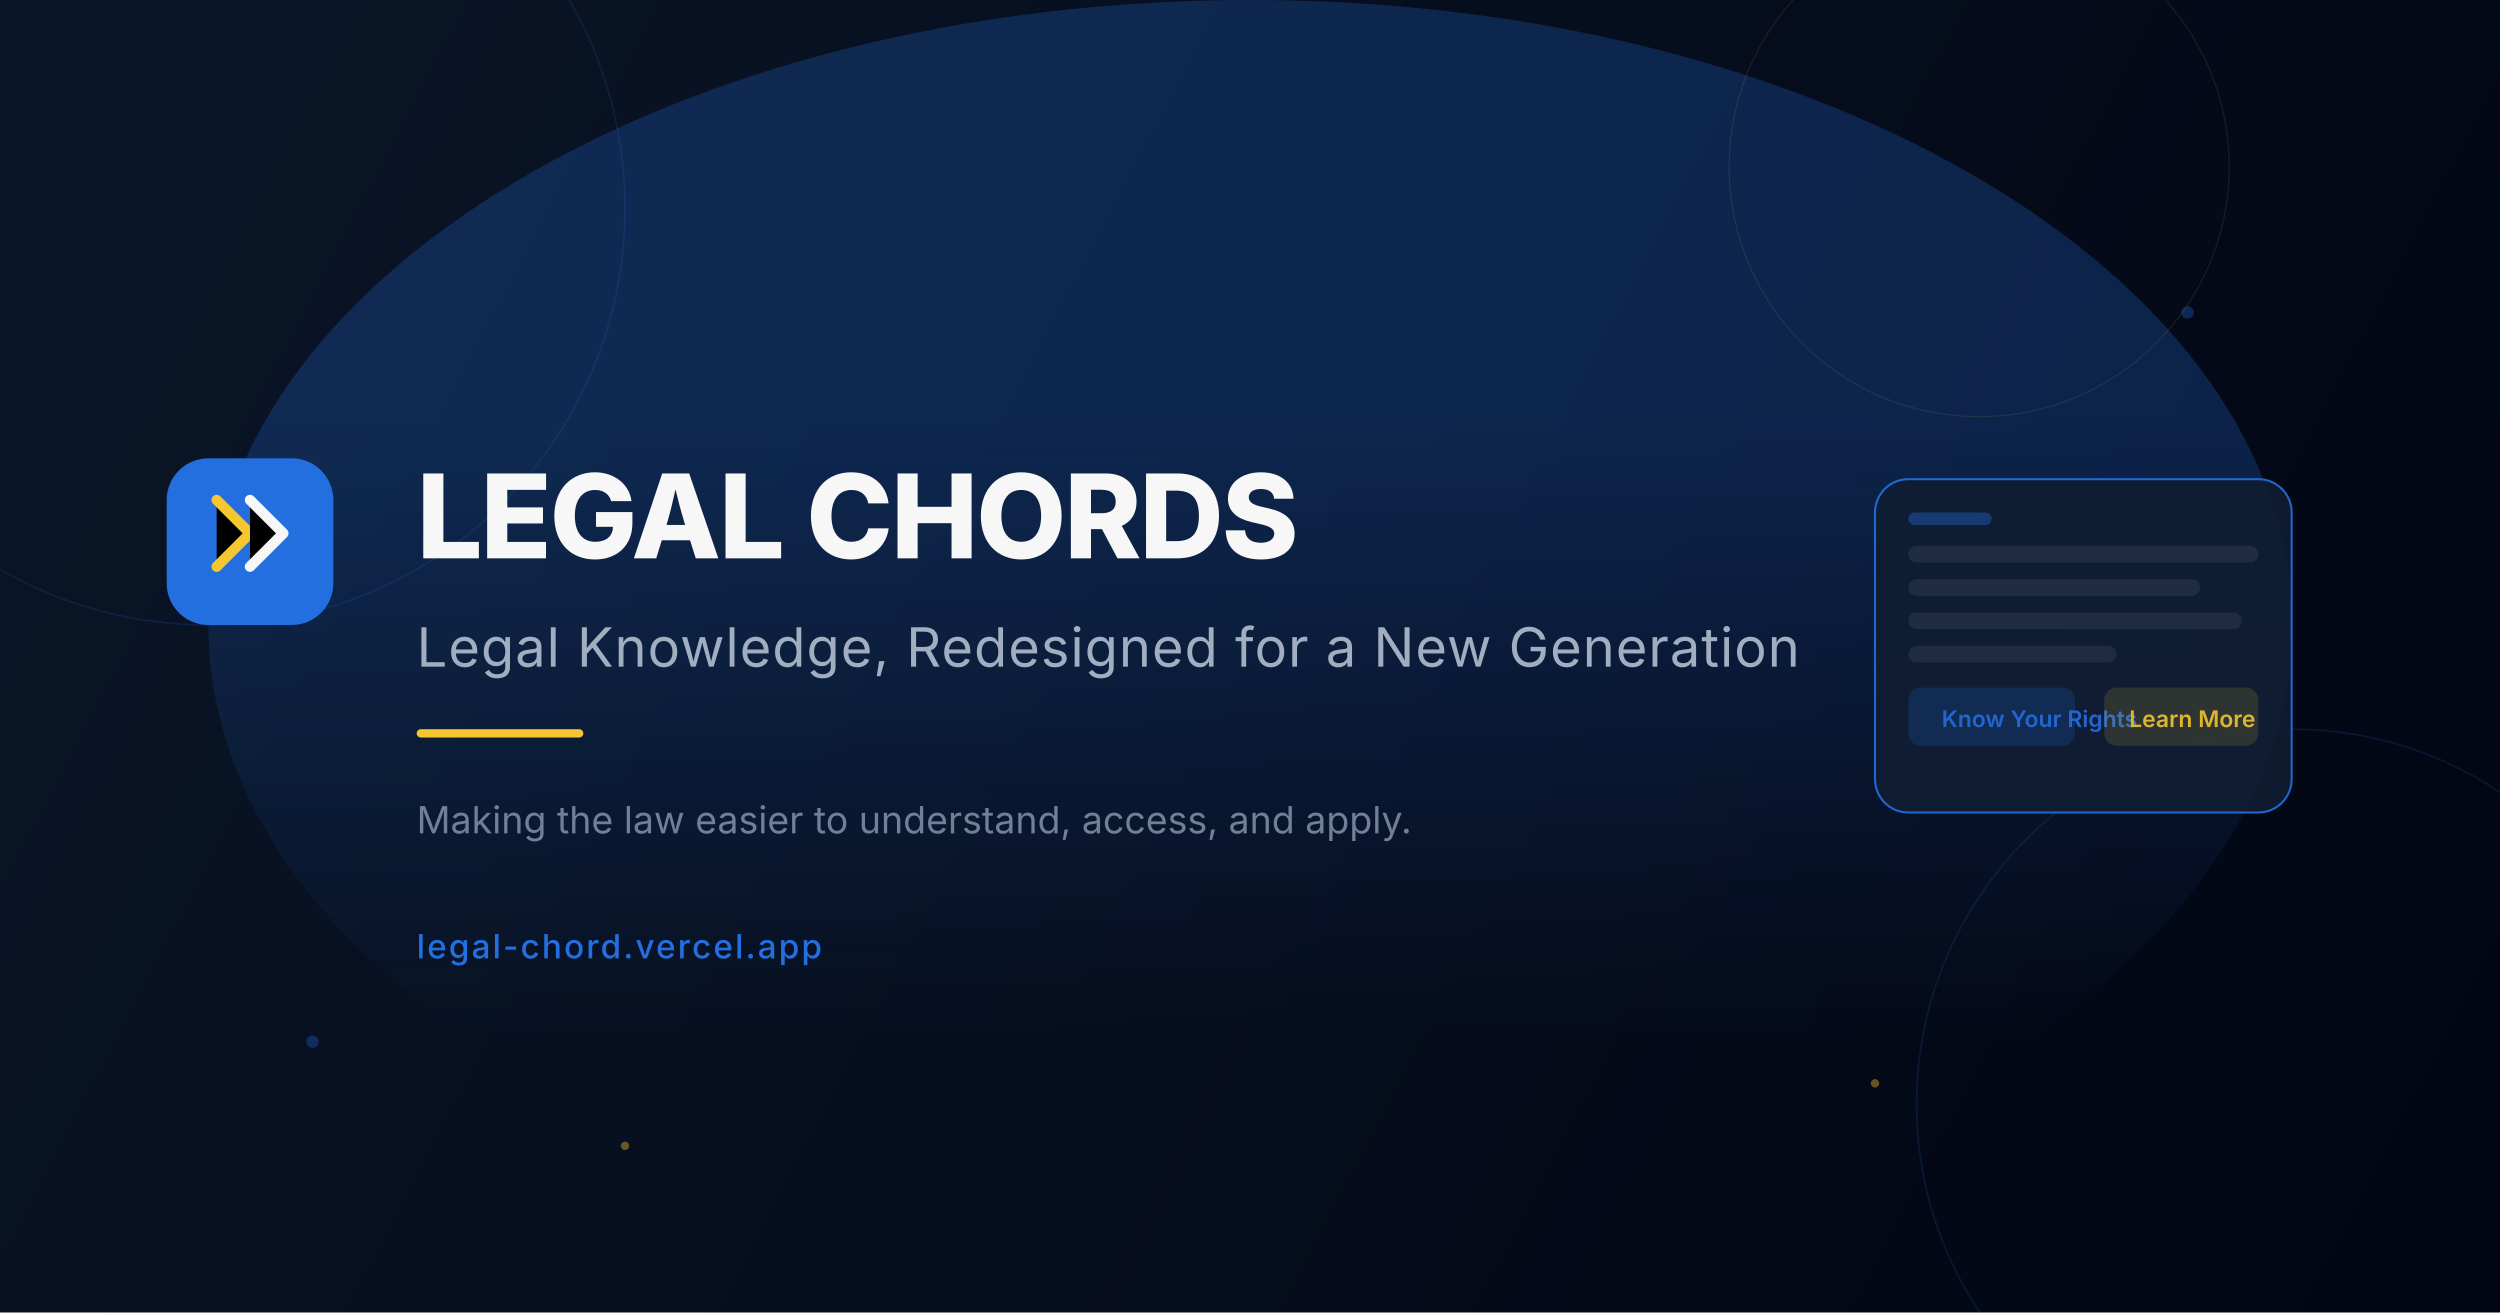
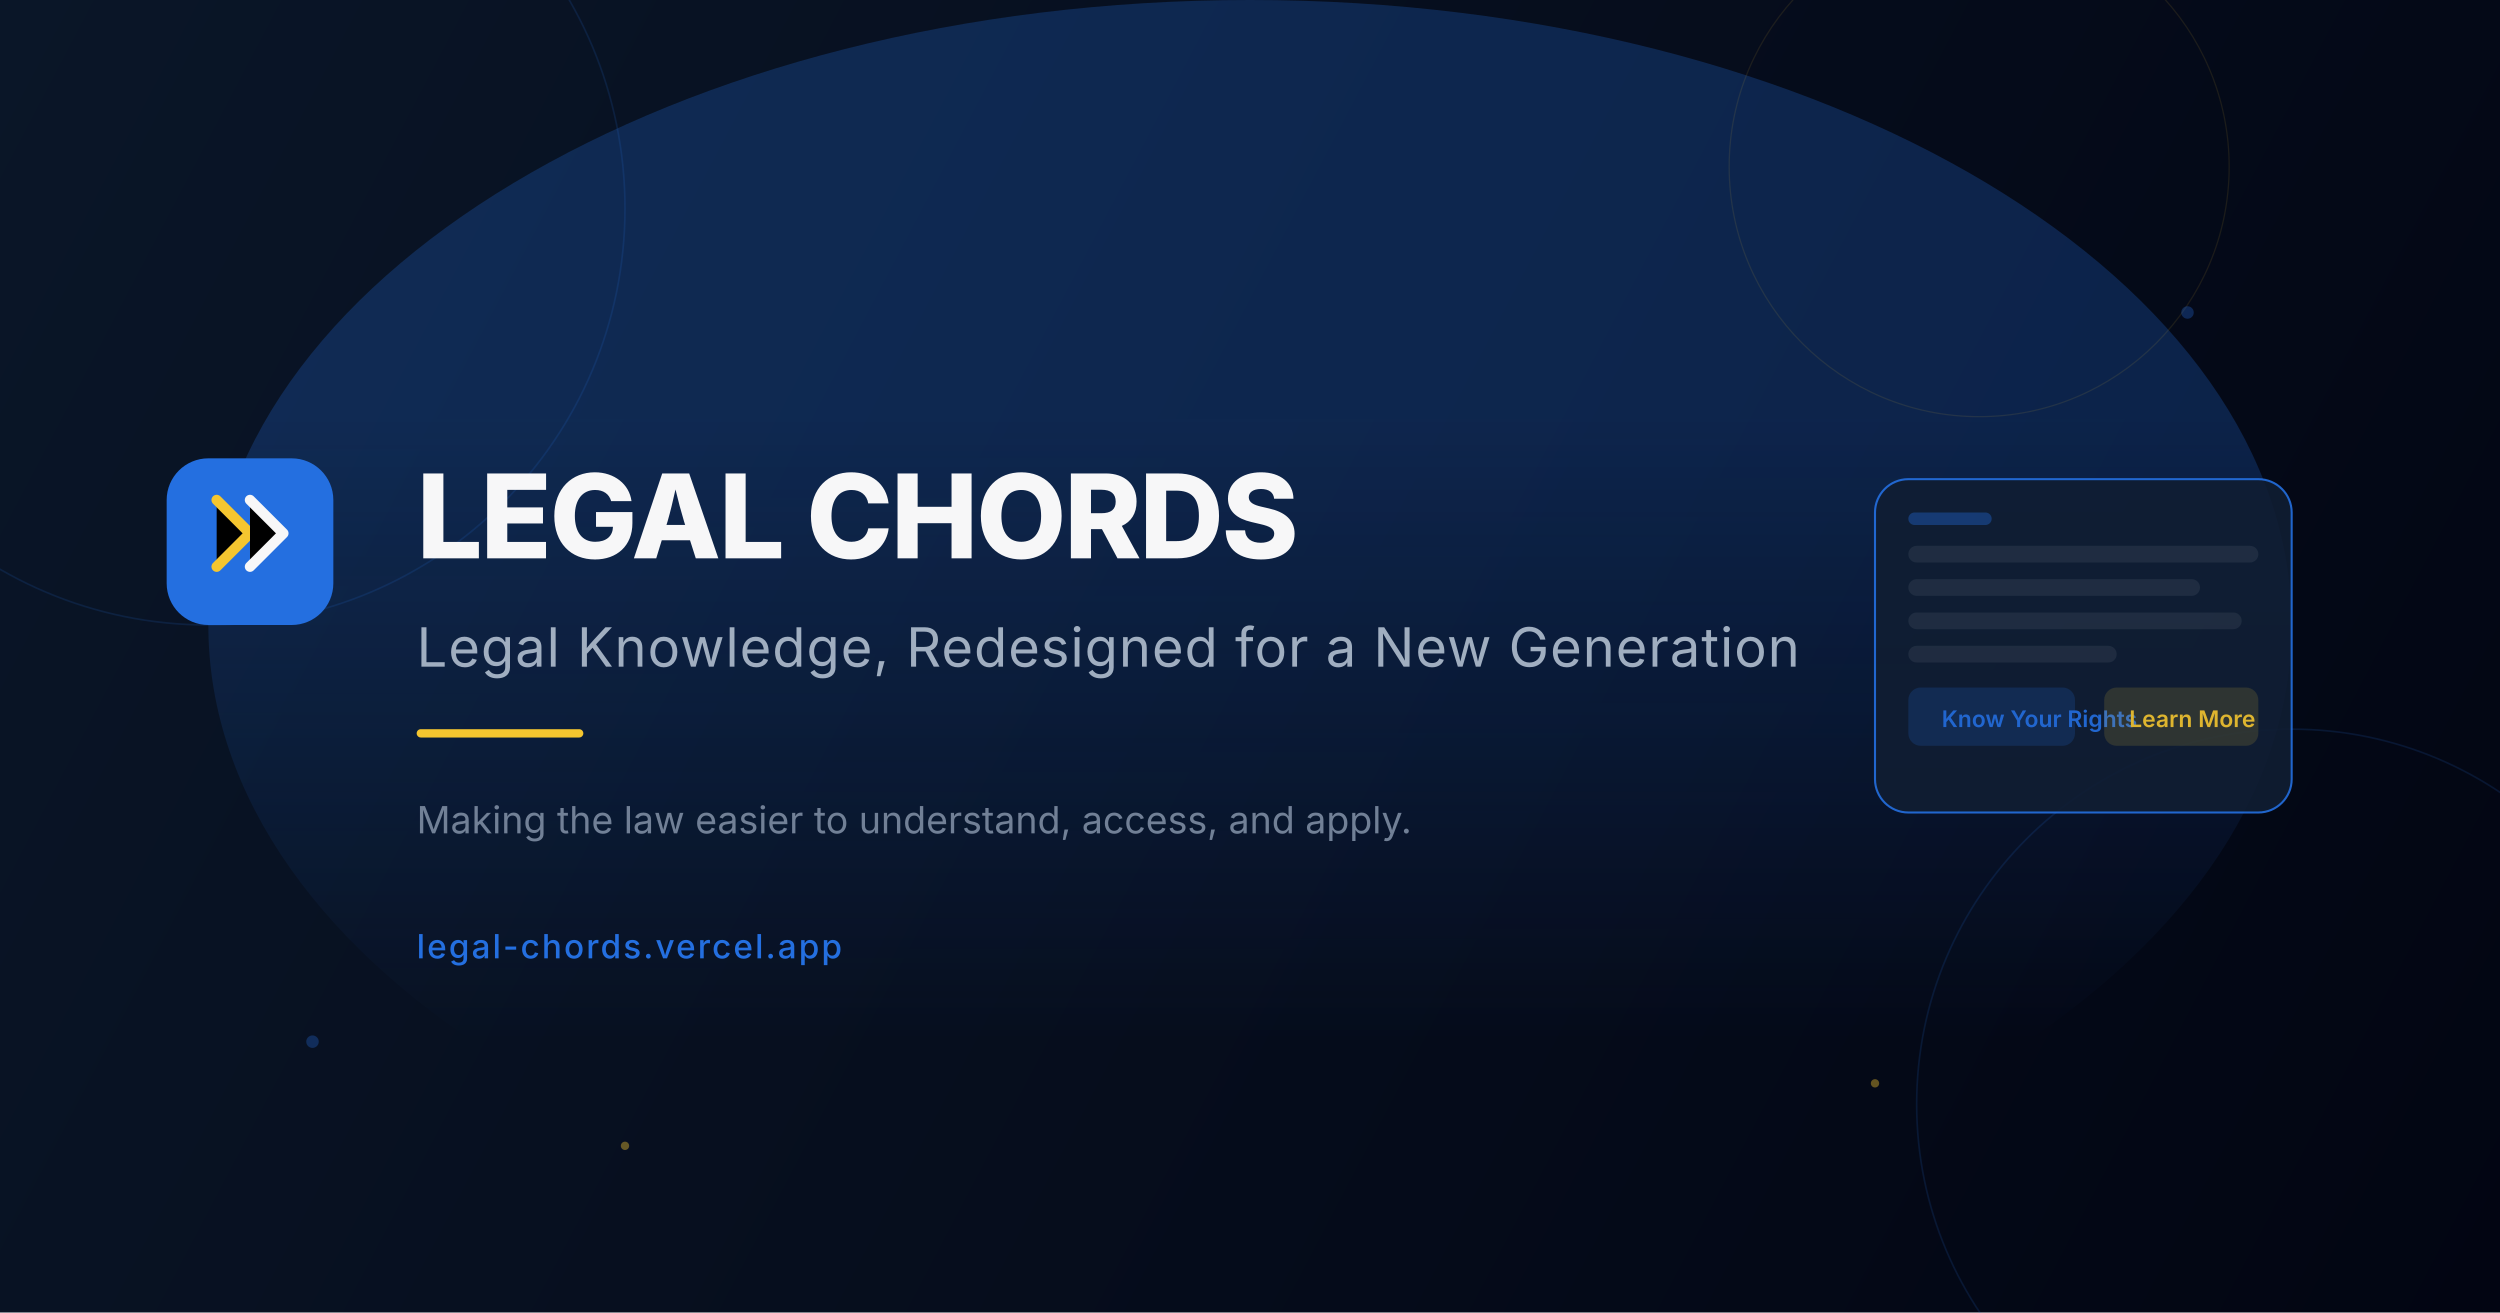
<svg xmlns="http://www.w3.org/2000/svg" viewBox="0 0 1200 630" width="1200" height="630">
  <defs>
    <linearGradient id="bg" x1="0" y1="0" x2="1200" y2="630" gradientUnits="userSpaceOnUse">
      <stop offset="0%" stop-color="#0A1628" />
      <stop offset="100%" stop-color="#020512" />
    </linearGradient>
    <linearGradient id="glow" x1="600" y1="200" x2="600" y2="500" gradientUnits="userSpaceOnUse">
      <stop offset="0%" stop-color="#246FE0" stop-opacity="0.25" />
      <stop offset="100%" stop-color="#246FE0" stop-opacity="0" />
    </linearGradient>
  </defs>
  <rect width="1200" height="630" fill="url(#bg)" />
  <ellipse cx="600" cy="300" rx="500" ry="300" fill="url(#glow)" />
  <circle cx="100" cy="100" r="200" stroke="#246FE0" stroke-width="0.8" fill="none" opacity="0.15" />
  <circle cx="1100" cy="530" r="180" stroke="#246FE0" stroke-width="0.8" fill="none" opacity="0.15" />
  <circle cx="950" cy="80" r="120" stroke="#F5C62F" stroke-width="0.6" fill="none" opacity="0.1" />
  <circle cx="150" cy="500" r="3" fill="#246FE0" opacity="0.3" />
  <circle cx="300" cy="550" r="2" fill="#F5C62F" opacity="0.4" />
  <circle cx="1050" cy="150" r="3" fill="#246FE0" opacity="0.3" />
  <circle cx="900" cy="520" r="2" fill="#F5C62F" opacity="0.4" />
  <rect x="80" y="220" width="80" height="80" rx="20" fill="#246FE0" />
  <path d="M104 240L120 256L104 272" stroke="#F5C62F" stroke-width="5" stroke-linecap="round" stroke-linejoin="round" />
  <path d="M120 240L136 256L120 272" stroke="#F7F7F8" stroke-width="5" stroke-linecap="round" stroke-linejoin="round" />
  <text x="200" y="268" font-family="Inter, -apple-system, BlinkMacSystemFont, sans-serif" font-size="56" font-weight="800" fill="#F7F7F8" letter-spacing="-1">LEGAL CHORDS</text>
  <text x="200" y="320" font-family="Inter, -apple-system, BlinkMacSystemFont, sans-serif" font-size="26" font-weight="400" fill="#A0AEC0" letter-spacing="0.5">Legal Knowledge, Redesigned for a New Generation</text>
  <rect x="200" y="350" width="80" height="4" rx="2" fill="#F5C62F" />
  <text x="200" y="400" font-family="Inter, -apple-system, BlinkMacSystemFont, sans-serif" font-size="18" font-weight="400" fill="#718096">
    <tspan>Making the law easier to understand, access, and apply.</tspan>
  </text>
-   <text x="200" y="460" font-family="Inter, -apple-system, BlinkMacSystemFont, sans-serif" font-size="16" font-weight="500" fill="#246FE0" letter-spacing="1">legal-chord.vercel.app</text>
+   <text x="200" y="460" font-family="Inter, -apple-system, BlinkMacSystemFont, sans-serif" font-size="16" font-weight="500" fill="#246FE0" letter-spacing="1">legal-chords.vercel.app</text>
  <g transform="translate(900, 230)" opacity="0.9">
    <rect width="200" height="160" rx="16" fill="#0F1D32" stroke="#246FE0" stroke-width="1" />
    <rect x="16" y="16" width="40" height="6" rx="3" fill="#246FE0" opacity="0.4" />
    <rect x="16" y="32" width="168" height="8" rx="4" fill="#F7F7F8" opacity="0.08" />
    <rect x="16" y="48" width="140" height="8" rx="4" fill="#F7F7F8" opacity="0.08" />
    <rect x="16" y="64" width="160" height="8" rx="4" fill="#F7F7F8" opacity="0.08" />
    <rect x="16" y="80" width="100" height="8" rx="4" fill="#F7F7F8" opacity="0.08" />
    <rect x="16" y="100" width="80" height="28" rx="6" fill="#246FE0" opacity="0.2" />
    <text x="32" y="119" font-family="Inter, sans-serif" font-size="11" font-weight="600" fill="#246FE0">Know Your Rights</text>
    <rect x="110" y="100" width="74" height="28" rx="6" fill="#F5C62F" opacity="0.15" />
    <text x="122" y="119" font-family="Inter, sans-serif" font-size="11" font-weight="600" fill="#F5C62F">Learn More</text>
  </g>
</svg>
